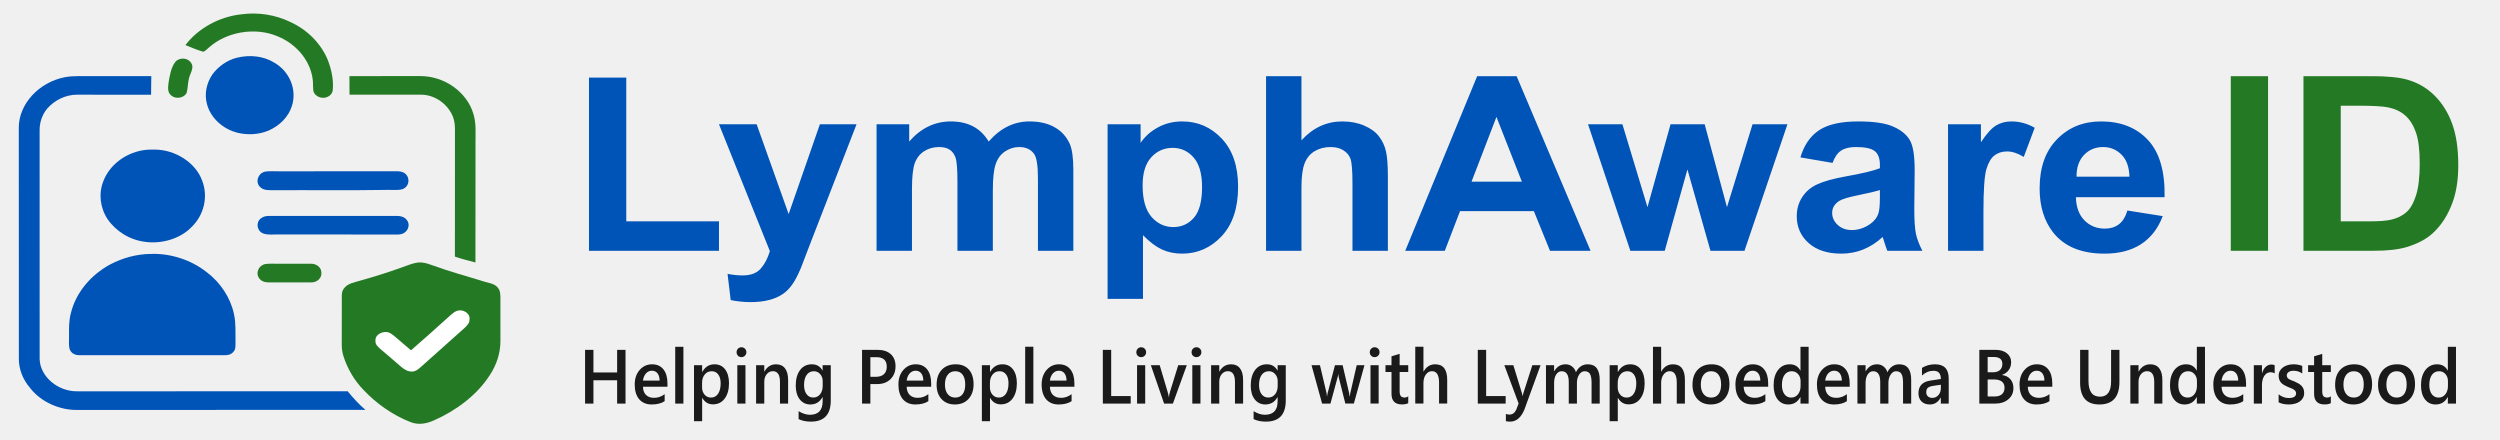
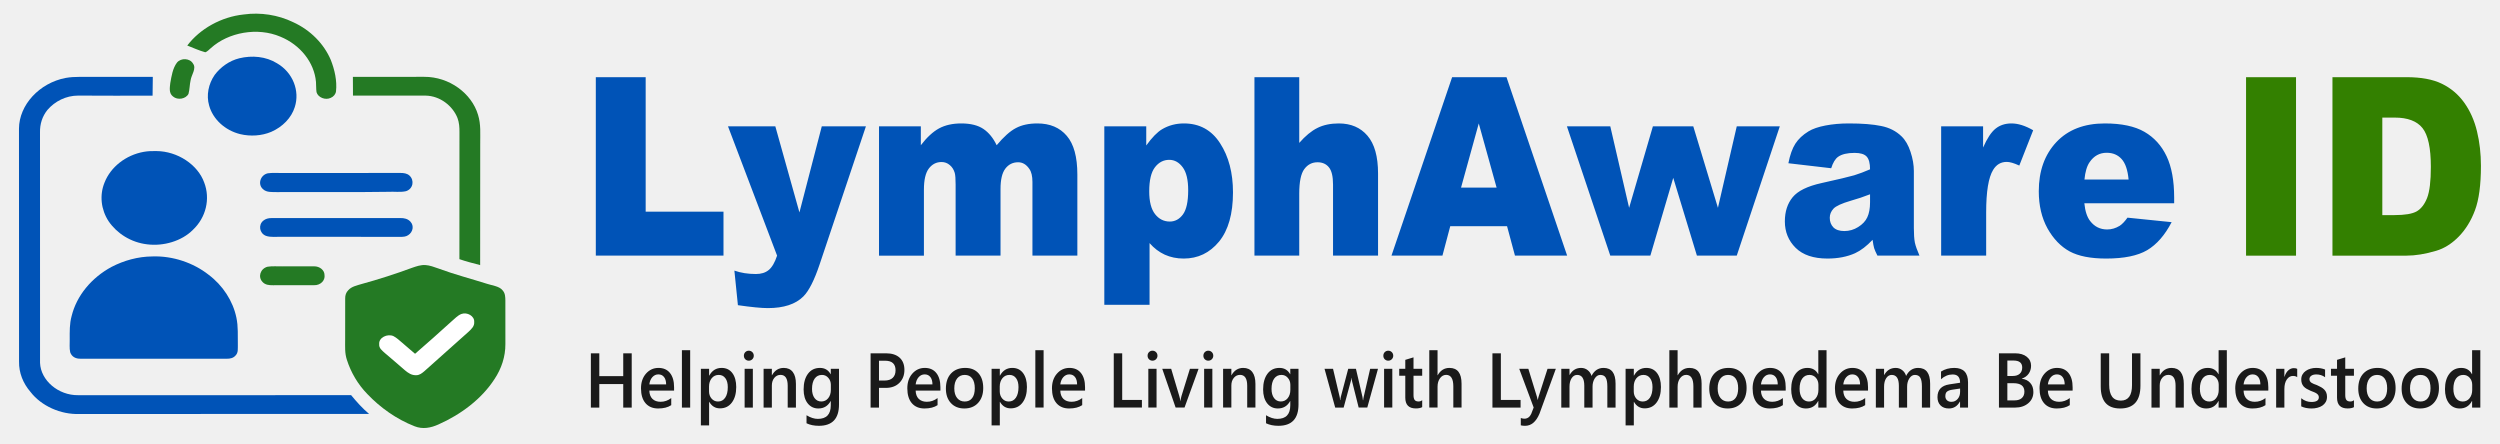
- <svg xmlns="http://www.w3.org/2000/svg" version="1.1" viewBox="0 0 1121 197" width="1121pt" height="197pt" id="svg94">
+ <svg xmlns="http://www.w3.org/2000/svg" version="1.1" viewBox="0 0 1110 197" width="1110pt" height="197pt" id="svg94">
  <defs id="defs94">
    <rect x="1400" y="25.743" width="177.228" height="147.525" id="rect12" />
    <rect x="1390.099" y="24.752" width="202.97" height="157.426" id="rect11" />
    <rect x="1390.244" y="25.61" width="157.317" height="131.707" id="rect10" />
    <rect x="1392.683" y="20.732" width="242.683" height="165.854" id="rect9" />
    <linearGradient id="swatch8">
      <stop style="stop-color:#044877;stop-opacity:1;" offset="0" id="stop9" />
    </linearGradient>
    <rect x="1395.122" y="35.366" width="163.415" height="106.098" id="rect3" />
    <rect x="1396.342" y="18.293" width="171.951" height="150" id="rect2" />
    <rect x="1387.805" y="24.39" width="223.171" height="141.463" id="rect1" />
  </defs>
  <g id="text124" style="font-weight:600;font-size:33.306px;font-family:'Segoe UI';-inkscape-font-specification:'Segoe UI, Semi-Bold';fill:#1a1a1a;stroke:#0e0e0e;stroke-width:0;stroke-linejoin:round" transform="scale(0.9679254,1.033138)" aria-label="Helping People Living with Lymphoedema Be Understood">
    <path d="m 289.775,175.158 h -3.887 V 165.043 h -10.977 v 10.115 h -3.871 v -23.321 h 3.871 v 9.806 h 10.977 v -9.806 h 3.887 z m 19.434,-7.302 h -11.351 q 0.065,2.309 1.415,3.562 1.366,1.252 3.74,1.252 2.667,0 4.895,-1.594 v 3.041 q -2.277,1.431 -6.017,1.431 -3.675,0 -5.773,-2.261 -2.082,-2.277 -2.082,-6.391 0,-3.887 2.293,-6.326 2.309,-2.456 5.724,-2.456 3.415,0 5.285,2.195 1.87,2.195 1.87,6.098 z m -3.643,-2.667 q -0.016,-2.033 -0.96,-3.155 -0.943,-1.138 -2.602,-1.138 -1.626,0 -2.765,1.187 -1.122,1.187 -1.382,3.106 z m 11.026,9.969 h -3.789 v -24.654 h 3.789 z m 8.749,-2.456 h -0.065 v 10.115 h -3.773 v -24.313 h 3.773 v 2.927 h 0.065 q 1.935,-3.318 5.659,-3.318 3.171,0 4.944,2.228 1.773,2.228 1.773,5.985 0,4.163 -2,6.668 -2,2.504 -5.464,2.504 -3.187,0 -4.911,-2.797 z m -0.098,-6.57 v 2.065 q 0,1.821 1.155,3.09 1.171,1.268 2.96,1.268 2.098,0 3.285,-1.626 1.203,-1.643 1.203,-4.57 0,-2.456 -1.122,-3.838 -1.106,-1.399 -3.009,-1.399 -2.017,0 -3.253,1.431 -1.22,1.431 -1.22,3.578 z m 18.23,-11.124 q -0.927,0 -1.594,-0.602 -0.651,-0.602 -0.651,-1.529 0,-0.927 0.651,-1.545 0.667,-0.618 1.594,-0.618 0.959,0 1.626,0.618 0.667,0.618 0.667,1.545 0,0.878 -0.667,1.512 -0.667,0.618 -1.626,0.618 z m 1.87,20.149 h -3.773 v -16.653 h 3.773 z m 19.759,0 h -3.773 v -9.384 q 0,-4.667 -3.301,-4.667 -1.724,0 -2.846,1.301 -1.122,1.285 -1.122,3.253 v 9.497 h -3.789 v -16.653 h 3.789 v 2.765 h 0.065 q 1.87,-3.155 5.399,-3.155 2.716,0 4.147,1.773 1.431,1.756 1.431,5.09 z m 19.759,-1.334 q 0,9.172 -9.221,9.172 -3.253,0 -5.676,-1.09 v -3.448 q 2.732,1.561 5.188,1.561 5.936,0 5.936,-5.838 v -1.821 h -0.065 q -1.87,3.187 -5.627,3.187 -3.041,0 -4.911,-2.212 -1.854,-2.228 -1.854,-5.968 0,-4.245 2,-6.749 2,-2.504 5.497,-2.504 3.301,0 4.895,2.7 h 0.065 v -2.309 h 3.773 z m -3.74,-6.294 v -2.163 q 0,-1.756 -1.171,-2.992 -1.155,-1.252 -2.895,-1.252 -2.147,0 -3.366,1.594 -1.203,1.577 -1.203,4.423 0,2.456 1.155,3.936 1.171,1.464 3.09,1.464 1.952,0 3.171,-1.399 1.22,-1.415 1.22,-3.61 z m 22.085,-0.829 v 8.457 h -3.854 v -23.321 h 7.074 q 4.017,0 6.229,1.87 2.212,1.87 2.212,5.269 0,3.399 -2.309,5.562 -2.309,2.163 -6.245,2.163 z m 0,-11.677 v 8.522 h 2.504 q 2.488,0 3.789,-1.155 1.301,-1.155 1.301,-3.253 0,-4.114 -4.781,-4.114 z m 28.167,12.831 h -11.351 q 0.065,2.309 1.415,3.562 1.366,1.252 3.74,1.252 2.667,0 4.895,-1.594 v 3.041 q -2.277,1.431 -6.017,1.431 -3.675,0 -5.773,-2.261 -2.082,-2.277 -2.082,-6.391 0,-3.887 2.293,-6.326 2.309,-2.456 5.724,-2.456 3.415,0 5.285,2.195 1.87,2.195 1.87,6.098 z m -3.643,-2.667 q -0.016,-2.033 -0.96,-3.155 -0.943,-1.138 -2.602,-1.138 -1.626,0 -2.765,1.187 -1.122,1.187 -1.382,3.106 z m 14.62,10.359 q -3.854,0 -6.164,-2.326 -2.293,-2.342 -2.293,-6.196 0,-4.196 2.391,-6.554 2.407,-2.358 6.473,-2.358 3.903,0 6.082,2.293 2.179,2.293 2.179,6.359 0,3.984 -2.358,6.391 -2.342,2.391 -6.31,2.391 z m 0.179,-14.425 q -2.212,0 -3.496,1.545 -1.285,1.545 -1.285,4.261 0,2.618 1.301,4.131 1.301,1.496 3.48,1.496 2.228,0 3.415,-1.48 1.203,-1.48 1.203,-4.212 0,-2.748 -1.203,-4.245 -1.187,-1.496 -3.415,-1.496 z m 16.165,11.579 h -0.065 v 10.115 h -3.773 v -24.313 h 3.773 v 2.927 h 0.065 q 1.935,-3.318 5.659,-3.318 3.171,0 4.944,2.228 1.773,2.228 1.773,5.985 0,4.163 -2,6.668 -2,2.504 -5.464,2.504 -3.187,0 -4.911,-2.797 z m -0.098,-6.57 v 2.065 q 0,1.821 1.155,3.09 1.171,1.268 2.96,1.268 2.098,0 3.285,-1.626 1.203,-1.643 1.203,-4.57 0,-2.456 -1.122,-3.838 -1.106,-1.399 -3.009,-1.399 -2.017,0 -3.253,1.431 -1.22,1.431 -1.22,3.578 z m 20.117,9.026 h -3.789 v -24.654 h 3.789 z m 19.011,-7.302 h -11.351 q 0.065,2.309 1.415,3.562 1.366,1.252 3.74,1.252 2.667,0 4.895,-1.594 v 3.041 q -2.277,1.431 -6.017,1.431 -3.675,0 -5.773,-2.261 -2.082,-2.277 -2.082,-6.391 0,-3.887 2.293,-6.326 2.309,-2.456 5.724,-2.456 3.415,0 5.285,2.195 1.87,2.195 1.87,6.098 z m -3.643,-2.667 q -0.016,-2.033 -0.959,-3.155 -0.943,-1.138 -2.602,-1.138 -1.626,0 -2.765,1.187 -1.122,1.187 -1.382,3.106 z m 29.728,9.969 h -12.913 v -23.321 h 3.871 v 20.052 h 9.042 z m 4.846,-20.149 q -0.927,0 -1.594,-0.602 -0.651,-0.602 -0.651,-1.529 0,-0.927 0.651,-1.545 0.667,-0.618 1.594,-0.618 0.96,0 1.626,0.618 0.667,0.618 0.667,1.545 0,0.878 -0.667,1.512 -0.667,0.618 -1.626,0.618 z m 1.87,20.149 h -3.773 v -16.653 h 3.773 z m 19.271,-16.653 -6.44,16.653 h -4.082 l -6.131,-16.653 h 4.098 l 3.692,11.644 q 0.423,1.285 0.52,2.244 h 0.049 q 0.146,-1.203 0.455,-2.179 l 3.871,-11.709 z m 4.456,-3.496 q -0.927,0 -1.594,-0.602 -0.65,-0.602 -0.65,-1.529 0,-0.927 0.65,-1.545 0.667,-0.618 1.594,-0.618 0.96,0 1.626,0.618 0.667,0.618 0.667,1.545 0,0.878 -0.667,1.512 -0.667,0.618 -1.626,0.618 z m 1.87,20.149 h -3.773 v -16.653 h 3.773 z m 19.759,0 h -3.773 v -9.384 q 0,-4.667 -3.301,-4.667 -1.724,0 -2.846,1.301 -1.122,1.285 -1.122,3.253 v 9.497 h -3.789 v -16.653 h 3.789 v 2.765 h 0.065 q 1.87,-3.155 5.399,-3.155 2.716,0 4.147,1.773 1.431,1.756 1.431,5.09 z m 19.759,-1.334 q 0,9.172 -9.221,9.172 -3.253,0 -5.676,-1.09 v -3.448 q 2.732,1.561 5.188,1.561 5.936,0 5.936,-5.838 v -1.821 h -0.065 q -1.87,3.187 -5.627,3.187 -3.041,0 -4.911,-2.212 -1.854,-2.228 -1.854,-5.968 0,-4.245 2,-6.749 2,-2.504 5.497,-2.504 3.301,0 4.895,2.7 h 0.065 v -2.309 h 3.773 z m -3.74,-6.294 v -2.163 q 0,-1.756 -1.171,-2.992 -1.155,-1.252 -2.895,-1.252 -2.147,0 -3.366,1.594 -1.203,1.577 -1.203,4.423 0,2.456 1.155,3.936 1.171,1.464 3.09,1.464 1.952,0 3.171,-1.399 1.22,-1.415 1.22,-3.61 z m 40.201,-9.026 -4.911,16.653 h -3.952 L 620.216,163.872 q -0.179,-0.651 -0.228,-1.464 h -0.065 q -0.033,0.553 -0.293,1.431 l -3.285,11.319 h -3.871 l -4.895,-16.653 h 3.903 l 3.025,12.002 q 0.146,0.537 0.195,1.431 h 0.114 q 0.049,-0.683 0.26,-1.464 l 3.366,-11.969 h 3.545 l 2.992,12.051 q 0.146,0.569 0.211,1.431 h 0.114 q 0.033,-0.602 0.244,-1.431 l 2.96,-12.051 z m 4.7,-3.496 q -0.927,0 -1.594,-0.602 -0.651,-0.602 -0.651,-1.529 0,-0.927 0.651,-1.545 0.667,-0.618 1.594,-0.618 0.959,0 1.626,0.618 0.667,0.618 0.667,1.545 0,0.878 -0.667,1.512 -0.667,0.618 -1.626,0.618 z m 1.87,20.149 h -3.773 v -16.653 h 3.773 z m 13.709,-0.179 q -1.106,0.553 -2.911,0.553 -4.846,0 -4.846,-4.651 v -9.416 h -2.781 v -2.96 h 2.781 v -3.854 l 3.773,-1.073 v 4.928 h 3.984 v 2.96 h -3.984 v 8.326 q 0,1.48 0.537,2.114 0.537,0.634 1.789,0.634 0.959,0 1.659,-0.553 z m 18.052,0.179 h -3.773 v -9.107 q 0,-4.944 -3.301,-4.944 -1.659,0 -2.797,1.431 -1.138,1.431 -1.138,3.659 v 8.961 h -3.789 v -24.654 h 3.789 v 10.766 h 0.065 q 1.886,-3.155 5.399,-3.155 5.546,0 5.546,6.782 z" id="path1" />
    <path d="m 697.512,175.158 h -12.913 v -23.321 h 3.871 v 20.052 h 9.042 z m 16.165,-16.653 -7.513,19.32 q -2.342,5.172 -6.57,5.172 -1.187,0 -1.984,-0.211 v -3.139 q 0.894,0.293 1.626,0.293 2.114,0 3.155,-2.082 l 1.122,-2.732 -6.619,-16.62 h 4.179 l 3.968,12.099 q 0.065,0.228 0.293,1.203 h 0.081 q 0.081,-0.374 0.293,-1.171 l 4.163,-12.132 z M 741.08,175.158 h -3.773 v -9.075 q 0,-2.618 -0.748,-3.789 -0.732,-1.171 -2.488,-1.171 -1.48,0 -2.521,1.48 -1.025,1.48 -1.025,3.545 v 9.009 h -3.789 v -9.384 q 0,-4.651 -3.285,-4.651 -1.529,0 -2.521,1.399 -0.976,1.399 -0.976,3.627 v 9.009 h -3.773 v -16.653 h 3.773 v 2.635 h 0.065 q 1.805,-3.025 5.253,-3.025 1.724,0 3.009,0.959 1.301,0.943 1.773,2.488 1.854,-3.448 5.529,-3.448 5.497,0 5.497,6.782 z m 8.44,-2.456 h -0.065 v 10.115 h -3.773 v -24.313 h 3.773 v 2.927 h 0.065 q 1.935,-3.318 5.659,-3.318 3.171,0 4.944,2.228 1.773,2.228 1.773,5.985 0,4.163 -2,6.668 -2,2.504 -5.464,2.504 -3.187,0 -4.911,-2.797 z m -0.098,-6.57 v 2.065 q 0,1.821 1.155,3.09 1.171,1.268 2.96,1.268 2.098,0 3.285,-1.626 1.203,-1.643 1.203,-4.57 0,-2.456 -1.122,-3.838 -1.106,-1.399 -3.009,-1.399 -2.017,0 -3.253,1.431 -1.22,1.431 -1.22,3.578 z m 31.127,9.026 h -3.773 v -9.107 q 0,-4.944 -3.301,-4.944 -1.659,0 -2.797,1.431 -1.138,1.431 -1.138,3.659 v 8.961 h -3.789 v -24.654 h 3.789 v 10.766 h 0.065 q 1.886,-3.155 5.399,-3.155 5.546,0 5.546,6.782 z m 11.969,0.39 q -3.854,0 -6.164,-2.326 -2.293,-2.342 -2.293,-6.196 0,-4.196 2.391,-6.554 2.407,-2.358 6.473,-2.358 3.903,0 6.082,2.293 2.179,2.293 2.179,6.359 0,3.984 -2.358,6.391 -2.342,2.391 -6.31,2.391 z m 0.179,-14.425 q -2.212,0 -3.496,1.545 -1.285,1.545 -1.285,4.261 0,2.618 1.301,4.131 1.301,1.496 3.48,1.496 2.228,0 3.415,-1.48 1.203,-1.48 1.203,-4.212 0,-2.748 -1.203,-4.245 -1.187,-1.496 -3.415,-1.496 z m 26.427,6.733 h -11.351 q 0.065,2.309 1.415,3.562 1.366,1.252 3.74,1.252 2.667,0 4.895,-1.594 v 3.041 q -2.277,1.431 -6.017,1.431 -3.675,0 -5.773,-2.261 -2.082,-2.277 -2.082,-6.391 0,-3.887 2.293,-6.326 2.309,-2.456 5.724,-2.456 3.415,0 5.285,2.195 1.87,2.195 1.87,6.098 z m -3.643,-2.667 q -0.016,-2.033 -0.959,-3.155 -0.943,-1.138 -2.602,-1.138 -1.626,0 -2.765,1.187 -1.122,1.187 -1.382,3.106 z m 22.377,9.969 h -3.773 v -2.83 h -0.065 q -1.821,3.22 -5.611,3.22 -3.074,0 -4.928,-2.228 -1.838,-2.244 -1.838,-6.098 0,-4.131 2.033,-6.619 2.049,-2.488 5.448,-2.488 3.366,0 4.895,2.7 h 0.065 v -10.311 h 3.773 z m -3.724,-7.611 v -2.179 q 0,-1.773 -1.155,-3.009 -1.155,-1.236 -2.944,-1.236 -2.114,0 -3.334,1.577 -1.203,1.577 -1.203,4.375 0,2.537 1.155,4.017 1.171,1.464 3.139,1.464 1.935,0 3.139,-1.415 1.203,-1.431 1.203,-3.594 z m 22.751,0.309 h -11.351 q 0.065,2.309 1.415,3.562 1.366,1.252 3.74,1.252 2.667,0 4.895,-1.594 v 3.041 q -2.277,1.431 -6.017,1.431 -3.675,0 -5.773,-2.261 -2.082,-2.277 -2.082,-6.391 0,-3.887 2.293,-6.326 2.309,-2.456 5.724,-2.456 3.415,0 5.285,2.195 1.87,2.195 1.87,6.098 z m -3.643,-2.667 q -0.016,-2.033 -0.959,-3.155 -0.943,-1.138 -2.602,-1.138 -1.626,0 -2.765,1.187 -1.122,1.187 -1.382,3.106 z m 32.135,9.969 h -3.773 v -9.075 q 0,-2.618 -0.748,-3.789 -0.732,-1.171 -2.488,-1.171 -1.48,0 -2.521,1.48 -1.025,1.48 -1.025,3.545 v 9.009 h -3.789 v -9.384 q 0,-4.651 -3.285,-4.651 -1.529,0 -2.521,1.399 -0.976,1.399 -0.976,3.627 v 9.009 h -3.773 v -16.653 h 3.773 v 2.635 h 0.065 q 1.805,-3.025 5.253,-3.025 1.724,0 3.009,0.959 1.301,0.943 1.773,2.488 1.854,-3.448 5.529,-3.448 5.497,0 5.497,6.782 z m 17.385,0 h -3.659 v -2.602 h -0.065 q -1.724,2.992 -5.058,2.992 -2.456,0 -3.854,-1.334 -1.382,-1.334 -1.382,-3.529 0,-4.716 5.432,-5.497 l 4.944,-0.699 q 0,-3.562 -3.383,-3.562 -2.976,0 -5.367,2.049 v -3.301 q 2.635,-1.561 6.082,-1.561 6.31,0 6.31,6.212 z m -3.643,-8.18 -3.496,0.488 q -1.626,0.211 -2.456,0.797 -0.813,0.569 -0.813,2.017 0,1.057 0.748,1.74 0.764,0.667 2.033,0.667 1.724,0 2.846,-1.203 1.138,-1.22 1.138,-3.057 z" id="path2" />
    <path d="m 916.944,175.158 v -23.321 h 7.4 q 3.383,0 5.35,1.48 1.984,1.48 1.984,3.854 0,1.984 -1.122,3.448 -1.122,1.464 -3.106,2.082 v 0.065 q 2.407,0.276 3.838,1.789 1.447,1.496 1.447,3.903 0,2.992 -2.358,4.846 -2.358,1.854 -5.952,1.854 z m 3.854,-20.214 v 6.635 h 2.504 q 2.017,0 3.155,-0.943 1.155,-0.96 1.155,-2.7 0,-2.992 -4.001,-2.992 z m 0,9.741 v 7.383 h 3.301 q 2.163,0 3.334,-0.992 1.187,-1.008 1.187,-2.765 0,-3.627 -5.025,-3.627 z m 29.94,3.171 h -11.351 q 0.065,2.309 1.415,3.562 1.366,1.252 3.74,1.252 2.667,0 4.895,-1.594 v 3.041 q -2.277,1.431 -6.017,1.431 -3.675,0 -5.773,-2.261 -2.082,-2.277 -2.082,-6.391 0,-3.887 2.293,-6.326 2.309,-2.456 5.724,-2.456 3.415,0 5.285,2.195 1.87,2.195 1.87,6.098 z m -3.643,-2.667 q -0.016,-2.033 -0.96,-3.155 -0.943,-1.138 -2.602,-1.138 -1.626,0 -2.765,1.187 -1.122,1.187 -1.382,3.106 z m 34.753,0.537 q 0,9.823 -9.302,9.823 -8.912,0 -8.912,-9.449 v -14.262 h 3.871 v 13.465 q 0,6.863 5.334,6.863 5.139,0 5.139,-6.619 v -13.709 h 3.871 z m 19.889,9.432 h -3.773 v -9.384 q 0,-4.667 -3.301,-4.667 -1.724,0 -2.846,1.301 -1.122,1.285 -1.122,3.253 v 9.497 h -3.789 v -16.653 h 3.789 v 2.765 h 0.065 q 1.87,-3.155 5.399,-3.155 2.716,0 4.147,1.773 1.431,1.756 1.431,5.09 z m 19.743,0 h -3.773 v -2.83 h -0.065 q -1.821,3.22 -5.611,3.22 -3.074,0 -4.928,-2.228 -1.838,-2.244 -1.838,-6.098 0,-4.131 2.033,-6.619 2.049,-2.488 5.448,-2.488 3.366,0 4.895,2.7 h 0.065 v -10.311 h 3.773 z m -3.724,-7.611 v -2.179 q 0,-1.773 -1.155,-3.009 -1.155,-1.236 -2.943,-1.236 -2.114,0 -3.334,1.577 -1.203,1.577 -1.203,4.375 0,2.537 1.155,4.017 1.171,1.464 3.139,1.464 1.935,0 3.139,-1.415 1.203,-1.431 1.203,-3.594 z m 22.751,0.309 h -11.351 q 0.065,2.309 1.415,3.562 1.366,1.252 3.74,1.252 2.667,0 4.895,-1.594 v 3.041 q -2.277,1.431 -6.017,1.431 -3.675,0 -5.773,-2.261 -2.082,-2.277 -2.082,-6.391 0,-3.887 2.293,-6.326 2.309,-2.456 5.724,-2.456 3.415,0 5.285,2.195 1.87,2.195 1.87,6.098 z m -3.643,-2.667 q -0.016,-2.033 -0.96,-3.155 -0.943,-1.138 -2.602,-1.138 -1.626,0 -2.765,1.187 -1.122,1.187 -1.382,3.106 z m 16.897,-3.09 q -0.683,-0.537 -1.968,-0.537 -1.675,0 -2.797,1.512 -1.122,1.512 -1.122,4.114 v 7.969 h -3.773 v -16.653 h 3.773 v 3.431 h 0.065 q 0.553,-1.756 1.691,-2.732 1.155,-0.992 2.57,-0.992 1.024,0 1.561,0.309 z m 1.838,12.539 v -3.496 q 2.114,1.61 4.667,1.61 3.415,0 3.415,-2.017 0,-0.569 -0.293,-0.959 -0.293,-0.407 -0.797,-0.716 -0.488,-0.309 -1.171,-0.553 -0.667,-0.244 -1.496,-0.553 -1.025,-0.407 -1.854,-0.862 -0.813,-0.455 -1.366,-1.025 -0.537,-0.585 -0.813,-1.317 -0.276,-0.732 -0.276,-1.708 0,-1.203 0.569,-2.114 0.569,-0.927 1.529,-1.545 0.96,-0.634 2.179,-0.943 1.22,-0.325 2.521,-0.325 2.309,0 4.131,0.699 v 3.301 q -1.756,-1.203 -4.033,-1.203 -0.716,0 -1.301,0.146 -0.569,0.146 -0.976,0.407 -0.407,0.26 -0.634,0.634 -0.228,0.358 -0.228,0.797 0,0.537 0.228,0.911 0.228,0.374 0.667,0.667 0.455,0.276 1.073,0.52 0.634,0.228 1.447,0.504 1.073,0.439 1.919,0.894 0.862,0.455 1.464,1.041 0.602,0.569 0.927,1.334 0.325,0.748 0.325,1.789 0,1.268 -0.585,2.212 -0.586,0.943 -1.561,1.561 -0.976,0.618 -2.26,0.911 -1.268,0.309 -2.683,0.309 -2.732,0 -4.732,-0.911 z m 24.183,0.342 q -1.106,0.553 -2.911,0.553 -4.846,0 -4.846,-4.651 v -9.416 h -2.781 v -2.96 h 2.781 v -3.854 l 3.773,-1.073 v 4.928 h 3.984 v 2.96 h -3.984 v 8.326 q 0,1.48 0.537,2.114 0.537,0.634 1.789,0.634 0.96,0 1.659,-0.553 z m 10.441,0.569 q -3.854,0 -6.164,-2.326 -2.293,-2.342 -2.293,-6.196 0,-4.196 2.391,-6.554 2.407,-2.358 6.473,-2.358 3.903,0 6.082,2.293 2.179,2.293 2.179,6.359 0,3.984 -2.358,6.391 -2.342,2.391 -6.31,2.391 z m 0.179,-14.425 q -2.212,0 -3.496,1.545 -1.285,1.545 -1.285,4.261 0,2.618 1.301,4.131 1.301,1.496 3.48,1.496 2.228,0 3.415,-1.48 1.203,-1.48 1.203,-4.212 0,-2.748 -1.203,-4.245 -1.187,-1.496 -3.415,-1.496 z m 19.71,14.425 q -3.854,0 -6.164,-2.326 -2.293,-2.342 -2.293,-6.196 0,-4.196 2.391,-6.554 2.407,-2.358 6.473,-2.358 3.903,0 6.082,2.293 2.179,2.293 2.179,6.359 0,3.984 -2.358,6.391 -2.342,2.391 -6.31,2.391 z m 0.179,-14.425 q -2.212,0 -3.497,1.545 -1.285,1.545 -1.285,4.261 0,2.618 1.301,4.131 1.301,1.496 3.48,1.496 2.228,0 3.415,-1.48 1.204,-1.48 1.204,-4.212 0,-2.748 -1.204,-4.245 -1.187,-1.496 -3.415,-1.496 z m 27.468,14.035 h -3.773 v -2.83 h -0.065 q -1.821,3.22 -5.611,3.22 -3.074,0 -4.928,-2.228 -1.838,-2.244 -1.838,-6.098 0,-4.131 2.033,-6.619 2.049,-2.488 5.448,-2.488 3.366,0 4.895,2.7 h 0.065 v -10.311 h 3.773 z m -3.724,-7.611 v -2.179 q 0,-1.773 -1.155,-3.009 -1.155,-1.236 -2.944,-1.236 -2.114,0 -3.334,1.577 -1.203,1.577 -1.203,4.375 0,2.537 1.155,4.017 1.171,1.464 3.139,1.464 1.935,0 3.139,-1.415 1.203,-1.431 1.203,-3.594 z" id="path3" />
  </g>
  <g id="text127" style="font-weight:bold;font-size:112.483px;font-family:Arial;-inkscape-font-specification:'Arial, Bold';fill:#0053b7;stroke:#0e0e0e;stroke-width:0;stroke-linejoin:round" transform="scale(1.028407,0.9723774)" aria-label="LymphAware ID">
-     <path style="fill:#0053b7;fill-opacity:1" d="M 256.807,115.642 V 35.783 h 16.257 v 66.292 h 40.424 v 13.566 z m 56.681,-58.329 h 16.422 l 13.951,41.412 13.621,-41.412 h 15.983 l -20.596,56.132 -3.68,10.161 q -2.032,5.108 -3.9,7.799 -1.812,2.691 -4.229,4.339 -2.362,1.703 -5.877,2.636 -3.46,0.934 -7.854,0.934 -4.449,0 -8.733,-0.934 l -1.373,-12.083 q 3.625,0.714 6.536,0.714 5.382,0 7.964,-3.186 2.581,-3.131 3.954,-8.019 z m 68.709,0 h 14.225 v 7.964 q 7.634,-9.282 18.18,-9.282 5.602,0 9.721,2.307 4.119,2.307 6.756,6.975 3.845,-4.668 8.293,-6.975 4.449,-2.307 9.502,-2.307 6.426,0 10.875,2.636 4.449,2.581 6.646,7.634 1.593,3.735 1.593,12.083 V 115.642 H 452.554 V 82.303 q 0,-8.678 -1.593,-11.204 -2.142,-3.295 -6.591,-3.295 -3.24,0 -6.096,1.977 -2.856,1.977 -4.119,5.822 -1.263,3.79 -1.263,12.028 V 115.642 H 417.458 V 83.676 q 0,-8.513 -0.824,-10.985 -0.824,-2.472 -2.581,-3.68 -1.703,-1.208 -4.668,-1.208 -3.57,0 -6.426,1.922 -2.856,1.922 -4.119,5.547 -1.208,3.625 -1.208,12.028 v 28.34 h -15.433 z m 100.729,0 h 14.39 v 8.568 q 2.801,-4.394 7.579,-7.14 4.778,-2.746 10.6,-2.746 10.161,0 17.246,7.964 7.085,7.964 7.085,22.189 0,14.61 -7.14,22.738 -7.14,8.074 -17.301,8.074 -4.833,0 -8.788,-1.922 -3.9,-1.922 -8.239,-6.591 v 29.384 h -15.433 z m 15.269,28.176 q 0,9.831 3.9,14.555 3.9,4.668 9.502,4.668 5.382,0 8.953,-4.284 3.57,-4.339 3.57,-14.17 0,-9.172 -3.68,-13.621 -3.68,-4.449 -9.117,-4.449 -5.657,0 -9.392,4.394 -3.735,4.339 -3.735,12.907 z M 567.454,35.124 v 29.604 q 7.47,-8.733 17.85,-8.733 5.328,0 9.612,1.977 4.284,1.977 6.426,5.053 2.197,3.076 2.966,6.81 0.824,3.735 0.824,11.589 V 115.642 H 589.698 V 84.83 q 0,-9.172 -0.879,-11.644 -0.879,-2.472 -3.131,-3.9 -2.197,-1.483 -5.547,-1.483 -3.845,0 -6.865,1.867 -3.021,1.867 -4.449,5.657 -1.373,3.735 -1.373,11.095 V 115.642 H 552.02 V 35.124 Z m 126.049,80.518 h -17.685 l -7.03,-18.289 h -32.185 l -6.646,18.289 h -17.246 l 31.361,-80.518 h 17.191 z M 663.57,83.786 652.475,53.908 641.6,83.786 Z m 47.289,31.856 -18.454,-58.329 h 14.994 L 718.328,95.54 728.379,57.313 h 14.884 l 9.721,38.227 11.149,-38.227 h 15.214 L 760.619,115.642 H 745.79 l -10.051,-37.513 -9.886,37.513 z m 88.152,-40.533 -14.005,-2.526 q 2.362,-8.458 8.129,-12.523 5.767,-4.064 17.136,-4.064 10.326,0 15.379,2.472 5.053,2.417 7.085,6.206 2.087,3.735 2.087,13.786 l -0.165,18.015 q 0,7.689 0.714,11.369 0.769,3.625 2.801,7.799 h -15.269 q -0.604,-1.538 -1.483,-4.559 -0.384,-1.373 -0.549,-1.812 -3.954,3.845 -8.458,5.767 -4.504,1.922 -9.612,1.922 -9.007,0 -14.225,-4.888 -5.163,-4.888 -5.163,-12.358 0,-4.943 2.362,-8.788 2.362,-3.9 6.591,-5.932 4.284,-2.087 12.303,-3.625 10.82,-2.032 14.994,-3.79 v -1.538 q 0,-4.449 -2.197,-6.316 -2.197,-1.922 -8.293,-1.922 -4.119,0 -6.426,1.648 -2.307,1.593 -3.735,5.657 z m 20.651,12.523 q -2.966,0.989 -9.392,2.362 -6.426,1.373 -8.403,2.691 -3.021,2.142 -3.021,5.437 0,3.24 2.417,5.602 2.417,2.362 6.151,2.362 4.174,0 7.964,-2.746 2.801,-2.087 3.68,-5.108 0.604,-1.977 0.604,-7.524 z m 45.147,28.011 H 849.375 V 57.313 h 14.335 v 8.293 q 3.68,-5.877 6.591,-7.744 2.966,-1.867 6.701,-1.867 5.273,0 10.161,2.911 l -4.778,13.456 q -3.9,-2.526 -7.25,-2.526 -3.24,0 -5.492,1.812 -2.252,1.758 -3.57,6.426 -1.263,4.668 -1.263,19.553 z m 62.777,-18.564 15.379,2.581 q -2.966,8.458 -9.392,12.907 -6.371,4.394 -15.983,4.394 -15.214,0 -22.519,-9.941 -5.767,-7.964 -5.767,-20.102 0,-14.5 7.579,-22.683 7.579,-8.239 19.168,-8.239 13.017,0 20.541,8.623 7.524,8.568 7.195,26.308 h -38.666 q 0.165,6.865 3.735,10.71 3.57,3.79 8.898,3.79 3.625,0 6.096,-1.977 2.472,-1.977 3.735,-6.371 z m 0.879,-15.598 q -0.165,-6.701 -3.46,-10.161 -3.295,-3.515 -8.019,-3.515 -5.053,0 -8.348,3.68 -3.295,3.68 -3.24,9.996 z" id="path4" />
-     <path style="fill:#247a24;fill-opacity:1" d="M 972.652,115.642 V 35.124 h 16.257 v 80.518 z m 31.691,-80.518 h 29.713 q 10.051,0 15.324,1.538 7.085,2.087 12.138,7.415 5.053,5.328 7.689,13.072 2.636,7.689 2.636,19.003 0,9.941 -2.472,17.136 -3.021,8.788 -8.623,14.225 -4.229,4.119 -11.424,6.426 -5.383,1.703 -14.39,1.703 h -30.592 z m 16.257,13.621 v 53.331 h 12.138 q 6.811,0 9.831,-0.769 3.954,-0.989 6.536,-3.35 2.636,-2.362 4.284,-7.744 1.648,-5.437 1.648,-14.774 0,-9.337 -1.648,-14.335 -1.648,-4.998 -4.614,-7.799 -2.966,-2.801 -7.524,-3.79 -3.405,-0.769 -13.346,-0.769 z" id="path5" />
+     <g id="text1" style="font-weight:900;font-size:105.255px;-inkscape-font-specification:'Arial, Heavy'" transform="scale(0.9246095,1.081538)" aria-label="LymphAware ID">
+       <path d="m 278.207,32.583 h 23.282 v 56.79 h 36.336 v 18.553 h -59.617 z m 61.724,20.763 h 22.099 l 11.255,36.336 10.433,-36.336 h 20.609 l -21.637,58.332 q -3.7,9.97 -7.555,13.465 -5.448,4.934 -16.6,4.934 -4.523,0 -13.979,-1.233 l -1.645,-14.596 q 4.523,1.439 10.073,1.439 3.7,0 5.962,-1.696 2.313,-1.696 3.906,-6.064 z m 70.513,0 h 19.53 v 7.966 q 4.214,-4.985 8.48,-7.092 4.317,-2.107 10.382,-2.107 6.527,0 10.33,2.313 3.803,2.313 6.219,6.887 4.934,-5.345 8.994,-7.247 4.06,-1.953 10.022,-1.953 8.788,0 13.722,5.242 4.934,5.191 4.934,16.292 V 107.926 H 482.087 V 76.833 q 0,-3.7 -1.439,-5.499 -2.107,-2.827 -5.242,-2.827 -3.7,0 -5.962,2.672 -2.261,2.672 -2.261,8.583 V 107.926 H 446.214 V 77.861 q 0,-3.598 -0.411,-4.882 -0.668,-2.056 -2.313,-3.289 -1.645,-1.285 -3.855,-1.285 -3.598,0 -5.91,2.724 -2.313,2.724 -2.313,8.943 v 27.856 h -20.969 z m 105.204,75.344 V 53.346 h 19.581 v 8.069 q 4.06,-5.088 7.452,-6.887 4.574,-2.416 10.125,-2.416 10.947,0 16.909,8.377 6.013,8.377 6.013,20.712 0,13.619 -6.527,20.815 -6.527,7.144 -16.497,7.144 -4.831,0 -8.84,-1.645 -3.957,-1.645 -7.092,-4.882 v 26.057 z m 20.969,-47.899 q 0,6.476 2.724,9.611 2.724,3.135 6.887,3.135 3.649,0 6.116,-2.981 2.467,-3.032 2.467,-10.227 0,-6.63 -2.57,-9.713 -2.57,-3.135 -6.27,-3.135 -4.009,0 -6.681,3.135 -2.672,3.135 -2.672,10.176 z m 49.133,-48.208 h 20.917 v 27.753 q 4.266,-4.42 8.48,-6.321 4.214,-1.902 9.97,-1.902 8.531,0 13.414,5.191 4.934,5.191 4.934,15.932 V 107.926 H 622.444 V 77.912 q 0,-5.139 -1.902,-7.247 -1.902,-2.159 -5.345,-2.159 -3.803,0 -6.167,2.878 -2.364,2.878 -2.364,10.33 v 26.211 h -20.917 z m 117.949,62.906 h -26.519 l -3.649,12.437 H 649.734 l 28.318,-75.344 h 25.389 l 28.318,75.344 h -24.361 z m -4.882,-16.292 -8.326,-27.085 -8.274,27.085 z m 32.841,-25.851 h 20.249 l 8.788,34.383 11.101,-34.383 h 18.862 l 11.512,34.383 8.788,-34.383 h 20.095 L 810.957,107.926 H 792.353 L 781.303,75.086 770.613,107.926 h -18.707 z m 123.397,17.68 -19.992,-2.107 q 1.131,-5.242 3.238,-8.223 2.159,-3.032 6.167,-5.242 2.878,-1.593 7.915,-2.467 5.037,-0.874 10.896,-0.874 9.405,0 15.11,1.079 5.705,1.028 9.508,4.368 2.672,2.313 4.214,6.578 1.542,4.214 1.542,8.069 v 24.104 q 0,3.855 0.463,6.064 0.514,2.159 2.159,5.551 h -19.633 q -1.182,-2.107 -1.542,-3.186 -0.36,-1.131 -0.72,-3.495 -4.112,3.957 -8.172,5.653 -5.551,2.261 -12.9,2.261 -9.765,0 -14.853,-4.523 -5.037,-4.523 -5.037,-11.153 0,-6.219 3.649,-10.227 3.649,-4.009 13.465,-5.962 11.769,-2.364 15.264,-3.289 3.495,-0.976 7.401,-2.518 0,-3.855 -1.593,-5.396 -1.593,-1.542 -5.602,-1.542 -5.139,0 -7.709,1.645 -2.004,1.285 -3.238,4.831 z m 18.142,10.998 q -4.317,1.542 -8.994,2.724 -6.373,1.696 -8.069,3.341 -1.747,1.696 -1.747,3.855 0,2.467 1.696,4.06 1.747,1.542 5.088,1.542 3.495,0 6.476,-1.696 3.032,-1.696 4.266,-4.112 1.285,-2.467 1.285,-6.373 z m 33.201,-28.678 h 19.581 v 8.943 q 2.827,-5.808 5.808,-7.966 3.032,-2.21 7.452,-2.21 4.625,0 10.125,2.878 l -6.476,14.904 q -3.7,-1.542 -5.859,-1.542 -4.112,0 -6.373,3.392 -3.238,4.78 -3.238,17.885 v 18.296 h -21.02 z m 108.801,32.481 h -41.938 q 0.565,5.037 2.724,7.504 3.032,3.546 7.915,3.546 3.084,0 5.859,-1.542 1.696,-0.976 3.649,-3.443 l 20.609,1.902 q -4.728,8.223 -11.409,11.821 -6.681,3.546 -19.17,3.546 -10.844,0 -17.063,-3.032 -6.219,-3.084 -10.33,-9.713 -4.06,-6.681 -4.06,-15.675 0,-12.797 8.172,-20.712 8.223,-7.915 22.665,-7.915 11.718,0 18.502,3.546 6.784,3.546 10.33,10.279 3.546,6.733 3.546,17.525 z M 993.92,75.805 q -0.617,-6.064 -3.289,-8.686 -2.621,-2.621 -6.938,-2.621 -4.985,0 -7.966,3.957 -1.902,2.467 -2.416,7.349 z" id="path4" />
+       <path style="fill:#338000" d="m 1048.769,32.583 h 23.333 v 75.344 h -23.333 z m 40.344,0 h 34.588 q 10.227,0 16.497,2.775 6.322,2.775 10.433,7.966 4.112,5.191 5.962,12.078 1.85,6.887 1.85,14.596 0,12.078 -2.775,18.759 -2.724,6.63 -7.606,11.153 -4.882,4.471 -10.484,5.962 -7.658,2.056 -13.876,2.056 h -34.588 z m 23.282,17.063 v 41.167 h 5.705 q 7.298,0 10.382,-1.593 3.084,-1.645 4.831,-5.653 1.747,-4.06 1.747,-13.105 0,-11.975 -3.906,-16.395 -3.906,-4.42 -12.951,-4.42 z" id="path5" />
+     </g>
  </g>
  <g id="g77" transform="matrix(0.6875638,0,0,0.6090687,-66.6665,-116.132)">
-     <path d="m 254.426,201.212 c 10.759,-1.698 22.185,0.341 31.737,5.572 11.246,5.751 19.96,15.803 24.402,27.562 2.508,7.193 4.117,15.232 3.381,22.852 -0.223,2.082 -1.498,3.874 -3.389,4.796 -3.501,1.946 -8.259,-0.299 -9.192,-4.104 -0.342,-2.475 -0.171,-5.026 -0.359,-7.526 -1.096,-14.105 -10.074,-26.965 -22.938,-32.93 -14.764,-7.108 -33.551,-3.294 -44.935,8.294 -1.104,0.964 -2.208,2.56 -3.595,3.055 -3.997,-1.263 -7.831,-3.208 -11.649,-4.915 8.157,-12.168 21.894,-20.94 36.538,-22.656 z" fill="#1f942a" id="path2-8" style="stroke-width:0.855;fill:#247a24;fill-opacity:1" />
-     <path d="m 251.456,233.169 c 8.259,-2.278 17.238,-1.365 24.342,3.601 10.339,6.707 14.901,20.283 11.512,31.974 -2.174,7.859 -7.891,14.455 -15.192,18.039 -6.154,2.952 -13.515,3.447 -20.071,1.664 -9.851,-2.748 -17.623,-10.931 -20.028,-20.821 -1.943,-7.475 -0.454,-15.838 3.595,-22.374 3.672,-5.547 9.355,-10.291 15.843,-12.083 z" fill="#023c9f" id="path3-2" style="stroke-width:0.855;fill:#0053b7;fill-opacity:1" />
-     <path d="m 221.611,237.035 c 2.371,3.507 -1.07,8.252 -1.549,12.066 -0.676,3.285 -0.582,6.741 -1.387,9.992 -1.695,3.729 -7.001,4.813 -9.997,1.911 -2.816,-2.432 -2.046,-6.511 -1.755,-9.788 0.779,-4.881 1.515,-10.726 4.322,-14.916 2.593,-3.575 8.354,-3.268 10.365,0.734 z" fill="#1f942a" id="path4-4" style="stroke-width:0.855;fill:#247a24;fill-opacity:1" />
-     <path d="m 139.291,247.496 c 2.97,-0.597 5.991,-0.794 9.013,-0.785 15.774,0.051 31.557,-0.009 47.331,0.009 0.009,4.557 -0.077,9.122 -0.145,13.679 -16.022,0.026 -32.019,0.102 -48.05,-0.043 -7.968,0.017 -15.047,4.198 -19.805,10.402 -3.424,4.744 -4.939,10.479 -4.844,16.298 0.017,56.046 -0.009,112.083 0.026,168.129 0.402,12.757 11.794,23.773 24.633,23.569 58.749,0.026 117.506,0.051 176.255,-0.017 3.552,4.855 7.215,9.514 11.589,13.679 -62.326,0.06 -124.661,-0.017 -186.988,0.051 -12.282,0.495 -24.675,-5.922 -31.6,-16.017 -4.896,-6.383 -7.566,-14.071 -7.446,-22.127 -0.06,-56.558 -0.009,-113.252 -0.043,-169.827 0.051,-17.322 13.147,-33.305 30.076,-37 z" fill="#023c9f" id="path5-5" style="stroke-width:0.855;fill:#0053b7;fill-opacity:1" />
-     <path d="m 324.841,246.711 c 15.329,-0.06 30.667,0.043 45.996,-0.034 16.339,-0.111 30.718,12.134 34.801,27.639 1.986,7.185 1.378,13.96 1.429,21.282 -0.043,29.439 0.034,58.879 -0.043,88.318 -4.476,-1.331 -9.047,-2.603 -13.395,-4.326 0.043,-30.839 0.017,-61.686 0.034,-92.525 0.034,-3.541 -0.154,-6.997 -1.284,-10.385 -3.021,-8.678 -11.118,-16.162 -20.678,-16.315 -15.577,-0.068 -31.223,0.009 -46.8,-0.017 0,-4.54 -0.026,-9.088 -0.06,-13.636 z" fill="#1f942a" id="path6-5" style="stroke-width:0.855;fill:#247a24;fill-opacity:1" />
-     <path d="m 189.814,301.358 c 2.705,-0.546 5.384,-0.631 8.131,-0.563 13.694,0.094 26.772,9.941 30.881,22.937 4.023,11.793 1.241,25.48 -7.369,34.568 -7.147,8.107 -18.881,12.015 -29.503,10.479 -10.442,-1.382 -19.497,-7.936 -24.872,-16.836 -4.896,-8.465 -5.966,-18.986 -2.61,-28.202 3.877,-11.213 13.634,-20.036 25.343,-22.383 z" fill="#023c9f" id="path11-1" style="stroke-width:0.855;fill:#0053b7;fill-opacity:1" />
-     <path d="m 269.884,317.008 c 3.056,-0.512 6.282,-0.154 9.372,-0.213 25.394,-0.068 50.789,0.043 76.175,-0.051 2.234,0.009 4.322,0.265 5.957,1.92 3.278,3.422 2.431,9.66 -2.251,11.383 -3.595,0.93 -7.703,0.205 -11.409,0.452 -23.957,0.444 -47.939,0.043 -71.895,0.213 -3.115,-0.094 -6.762,0.375 -9.064,-2.184 -3.561,-3.49 -1.712,-10.3 3.115,-11.52 z" fill="#023c9f" id="path14-7" style="stroke-width:0.855;fill:#0053b7;fill-opacity:1" />
-     <path d="m 272.374,349.647 c 27.723,-0.017 55.351,0.051 83.073,-0.017 2.551,-0.06 4.879,0.563 6.539,2.611 2.499,2.995 1.643,7.646 -1.446,9.873 -1.549,1.169 -3.244,1.212 -5.11,1.246 -25.386,-0.102 -50.78,-0.043 -76.175,-0.06 -3.389,-0.154 -7.515,0.597 -10.673,-0.759 -4.125,-1.903 -4.879,-7.919 -1.652,-10.957 1.515,-1.442 3.381,-1.971 5.444,-1.937 z" fill="#023c9f" id="path21-1" style="stroke-width:0.855;fill:#0053b7;fill-opacity:1" />
-     <path d="m 195.378,377.61 c 13.121,-0.529 26.464,4.625 36.23,13.295 9.295,7.851 15.757,19.225 17.974,31.146 1.318,6.818 0.822,13.286 0.967,20.317 -0.094,2.62 0.368,5.299 -1.455,7.432 -1.472,1.903 -3.449,2.423 -5.777,2.381 -31.386,-0.009 -62.78,0.009 -94.166,-0.009 -3.398,0.128 -5.863,-1.485 -6.864,-4.719 -0.599,-3.029 -0.24,-6.28 -0.308,-9.352 0,-5.803 -0.163,-11.4 1.25,-17.092 3.218,-14.797 12.779,-27.835 25.694,-35.728 8.054,-4.719 17.067,-7.586 26.456,-7.671 z" fill="#023c9f" id="path23-1" style="stroke-width:0.855;fill:#0053b7;fill-opacity:1" />
-     <path d="m 279.256,384.847 c 6.847,0.043 13.703,-0.119 20.55,-0.034 3.552,-0.034 6.693,2.714 6.719,6.34 0.531,3.994 -2.645,7.569 -6.693,7.415 -8.85,0.068 -17.717,-0.017 -26.576,0.034 -2.619,0.026 -4.998,-0.239 -6.762,-2.381 -3.124,-3.661 -1.446,-9.728 3.227,-11.11 3.081,-0.58 6.402,-0.179 9.535,-0.265 z" fill="#1f942a" id="path24-5" style="stroke-width:0.855;fill:#247a24;fill-opacity:1" />
-     <path d="m 371.701,383.891 c 2.816,0.205 5.623,1.425 8.242,2.458 10.305,4.326 21.012,7.458 31.565,11.221 3.244,1.246 7.797,1.69 9.911,4.625 1.866,2.278 1.849,4.949 1.892,7.748 -0.034,10.521 -0.009,21.051 0.009,31.573 0.051,9.003 -2.499,17.877 -7.095,25.608 -8.165,14.267 -21.517,25.668 -36.153,32.972 -4.896,2.5 -10.159,3.669 -15.389,1.314 -11.751,-5.18 -22.202,-13.645 -30.444,-23.415 -6.205,-7.151 -10.69,-15.88 -13.258,-24.968 -1.481,-5 -1.121,-9.796 -1.138,-14.925 0.043,-9.958 0.009,-19.925 0.026,-29.883 -0.034,-2.261 0.514,-4.326 2.037,-6.05 2.106,-2.662 5.589,-3.43 8.653,-4.488 10.99,-3.388 21.8,-7.339 32.413,-11.75 2.807,-1.101 5.649,-2.253 8.73,-2.039 z" fill="#1f942a" id="path25-2" style="stroke-width:0.855;fill:#247a24;fill-opacity:1" />
+     <path d="m 254.426,201.212 c 10.759,-1.698 22.185,0.341 31.737,5.572 11.246,5.751 19.96,15.803 24.402,27.562 2.508,7.193 4.117,15.232 3.381,22.852 -0.223,2.082 -1.498,3.874 -3.389,4.796 -3.501,1.946 -8.259,-0.299 -9.192,-4.104 -0.342,-2.475 -0.171,-5.026 -0.359,-7.526 -1.096,-14.105 -10.074,-26.965 -22.938,-32.93 -14.764,-7.108 -33.551,-3.294 -44.935,8.294 -1.104,0.964 -2.208,2.56 -3.595,3.055 -3.997,-1.263 -7.831,-3.208 -11.649,-4.915 8.157,-12.168 21.894,-20.94 36.538,-22.656 z" fill="#1f942a" id="path2-8" style="fill:#247a24;fill-opacity:1;stroke-width:0.855" />
+     <path d="m 251.456,233.169 c 8.259,-2.278 17.238,-1.365 24.342,3.601 10.339,6.707 14.901,20.283 11.512,31.974 -2.174,7.859 -7.891,14.455 -15.192,18.039 -6.154,2.952 -13.515,3.447 -20.071,1.664 -9.851,-2.748 -17.623,-10.931 -20.028,-20.821 -1.943,-7.475 -0.454,-15.838 3.595,-22.374 3.672,-5.547 9.355,-10.291 15.843,-12.083 z" fill="#023c9f" id="path3-2" style="fill:#0053b7;fill-opacity:1;stroke-width:0.855" />
+     <path d="m 221.611,237.035 c 2.371,3.507 -1.07,8.252 -1.549,12.066 -0.676,3.285 -0.582,6.741 -1.387,9.992 -1.695,3.729 -7.001,4.813 -9.997,1.911 -2.816,-2.432 -2.046,-6.511 -1.755,-9.788 0.779,-4.881 1.515,-10.726 4.322,-14.916 2.593,-3.575 8.354,-3.268 10.365,0.734 z" fill="#1f942a" id="path4-4" style="fill:#247a24;fill-opacity:1;stroke-width:0.855" />
+     <path d="m 139.291,247.496 c 2.97,-0.597 5.991,-0.794 9.013,-0.785 15.774,0.051 31.557,-0.009 47.331,0.009 0.009,4.557 -0.077,9.122 -0.145,13.679 -16.022,0.026 -32.019,0.102 -48.05,-0.043 -7.968,0.017 -15.047,4.198 -19.805,10.402 -3.424,4.744 -4.939,10.479 -4.844,16.298 0.017,56.046 -0.009,112.083 0.026,168.129 0.402,12.757 11.794,23.773 24.633,23.569 58.749,0.026 117.506,0.051 176.255,-0.017 3.552,4.855 7.215,9.514 11.589,13.679 -62.326,0.06 -124.661,-0.017 -186.988,0.051 -12.282,0.495 -24.675,-5.922 -31.6,-16.017 -4.896,-6.383 -7.566,-14.071 -7.446,-22.127 -0.06,-56.558 -0.009,-113.252 -0.043,-169.827 0.051,-17.322 13.147,-33.305 30.076,-37 z" fill="#023c9f" id="path5-5" style="fill:#0053b7;fill-opacity:1;stroke-width:0.855" />
+     <path d="m 324.841,246.711 c 15.329,-0.06 30.667,0.043 45.996,-0.034 16.339,-0.111 30.718,12.134 34.801,27.639 1.986,7.185 1.378,13.96 1.429,21.282 -0.043,29.439 0.034,58.879 -0.043,88.318 -4.476,-1.331 -9.047,-2.603 -13.395,-4.326 0.043,-30.839 0.017,-61.686 0.034,-92.525 0.034,-3.541 -0.154,-6.997 -1.284,-10.385 -3.021,-8.678 -11.118,-16.162 -20.678,-16.315 -15.577,-0.068 -31.223,0.009 -46.8,-0.017 0,-4.54 -0.026,-9.088 -0.06,-13.636 z" fill="#1f942a" id="path6-5" style="fill:#247a24;fill-opacity:1;stroke-width:0.855" />
+     <path d="m 189.814,301.358 c 2.705,-0.546 5.384,-0.631 8.131,-0.563 13.694,0.094 26.772,9.941 30.881,22.937 4.023,11.793 1.241,25.48 -7.369,34.568 -7.147,8.107 -18.881,12.015 -29.503,10.479 -10.442,-1.382 -19.497,-7.936 -24.872,-16.836 -4.896,-8.465 -5.966,-18.986 -2.61,-28.202 3.877,-11.213 13.634,-20.036 25.343,-22.383 z" fill="#023c9f" id="path11-1" style="fill:#0053b7;fill-opacity:1;stroke-width:0.855" />
+     <path d="m 269.884,317.008 c 3.056,-0.512 6.282,-0.154 9.372,-0.213 25.394,-0.068 50.789,0.043 76.175,-0.051 2.234,0.009 4.322,0.265 5.957,1.92 3.278,3.422 2.431,9.66 -2.251,11.383 -3.595,0.93 -7.703,0.205 -11.409,0.452 -23.957,0.444 -47.939,0.043 -71.895,0.213 -3.115,-0.094 -6.762,0.375 -9.064,-2.184 -3.561,-3.49 -1.712,-10.3 3.115,-11.52 z" fill="#023c9f" id="path14-7" style="fill:#0053b7;fill-opacity:1;stroke-width:0.855" />
+     <path d="m 272.374,349.647 c 27.723,-0.017 55.351,0.051 83.073,-0.017 2.551,-0.06 4.879,0.563 6.539,2.611 2.499,2.995 1.643,7.646 -1.446,9.873 -1.549,1.169 -3.244,1.212 -5.11,1.246 -25.386,-0.102 -50.78,-0.043 -76.175,-0.06 -3.389,-0.154 -7.515,0.597 -10.673,-0.759 -4.125,-1.903 -4.879,-7.919 -1.652,-10.957 1.515,-1.442 3.381,-1.971 5.444,-1.937 z" fill="#023c9f" id="path21-1" style="fill:#0053b7;fill-opacity:1;stroke-width:0.855" />
+     <path d="m 195.378,377.61 c 13.121,-0.529 26.464,4.625 36.23,13.295 9.295,7.851 15.757,19.225 17.974,31.146 1.318,6.818 0.822,13.286 0.967,20.317 -0.094,2.62 0.368,5.299 -1.455,7.432 -1.472,1.903 -3.449,2.423 -5.777,2.381 -31.386,-0.009 -62.78,0.009 -94.166,-0.009 -3.398,0.128 -5.863,-1.485 -6.864,-4.719 -0.599,-3.029 -0.24,-6.28 -0.308,-9.352 0,-5.803 -0.163,-11.4 1.25,-17.092 3.218,-14.797 12.779,-27.835 25.694,-35.728 8.054,-4.719 17.067,-7.586 26.456,-7.671 z" fill="#023c9f" id="path23-1" style="fill:#0053b7;fill-opacity:1;stroke-width:0.855" />
+     <path d="m 279.256,384.847 c 6.847,0.043 13.703,-0.119 20.55,-0.034 3.552,-0.034 6.693,2.714 6.719,6.34 0.531,3.994 -2.645,7.569 -6.693,7.415 -8.85,0.068 -17.717,-0.017 -26.576,0.034 -2.619,0.026 -4.998,-0.239 -6.762,-2.381 -3.124,-3.661 -1.446,-9.728 3.227,-11.11 3.081,-0.58 6.402,-0.179 9.535,-0.265 z" fill="#1f942a" id="path24-5" style="fill:#247a24;fill-opacity:1;stroke-width:0.855" />
+     <path d="m 371.701,383.891 c 2.816,0.205 5.623,1.425 8.242,2.458 10.305,4.326 21.012,7.458 31.565,11.221 3.244,1.246 7.797,1.69 9.911,4.625 1.866,2.278 1.849,4.949 1.892,7.748 -0.034,10.521 -0.009,21.051 0.009,31.573 0.051,9.003 -2.499,17.877 -7.095,25.608 -8.165,14.267 -21.517,25.668 -36.153,32.972 -4.896,2.5 -10.159,3.669 -15.389,1.314 -11.751,-5.18 -22.202,-13.645 -30.444,-23.415 -6.205,-7.151 -10.69,-15.88 -13.258,-24.968 -1.481,-5 -1.121,-9.796 -1.138,-14.925 0.043,-9.958 0.009,-19.925 0.026,-29.883 -0.034,-2.261 0.514,-4.326 2.037,-6.05 2.106,-2.662 5.589,-3.43 8.653,-4.488 10.99,-3.388 21.8,-7.339 32.413,-11.75 2.807,-1.101 5.649,-2.253 8.73,-2.039 z" fill="#1f942a" id="path25-2" style="fill:#247a24;fill-opacity:1;stroke-width:0.855" />
    <path d="m 403.181,425.285 c 0.24,3.208 -1.66,5.086 -3.68,7.262 -9.483,9.6 -18.992,19.183 -28.527,28.74 -1.506,1.425 -3.03,2.893 -5.247,2.91 -3.021,0.111 -5.17,-1.638 -7.241,-3.567 -4.339,-4.198 -8.619,-8.456 -13.01,-12.604 -1.883,-1.971 -3.869,-3.499 -3.646,-6.519 -0.394,-4.659 5.23,-7.791 9.184,-5.828 2.063,1.212 3.817,3.072 5.538,4.727 2.747,2.782 5.657,5.402 8.439,8.166 7.96,-7.748 15.757,-15.633 23.52,-23.577 1.96,-1.835 3.911,-4.352 6.394,-5.444 3.766,-1.57 8.516,1.57 8.277,5.734 z" fill="#ffffff" id="path26-7" style="stroke-width:0.855" />
  </g>
</svg>
